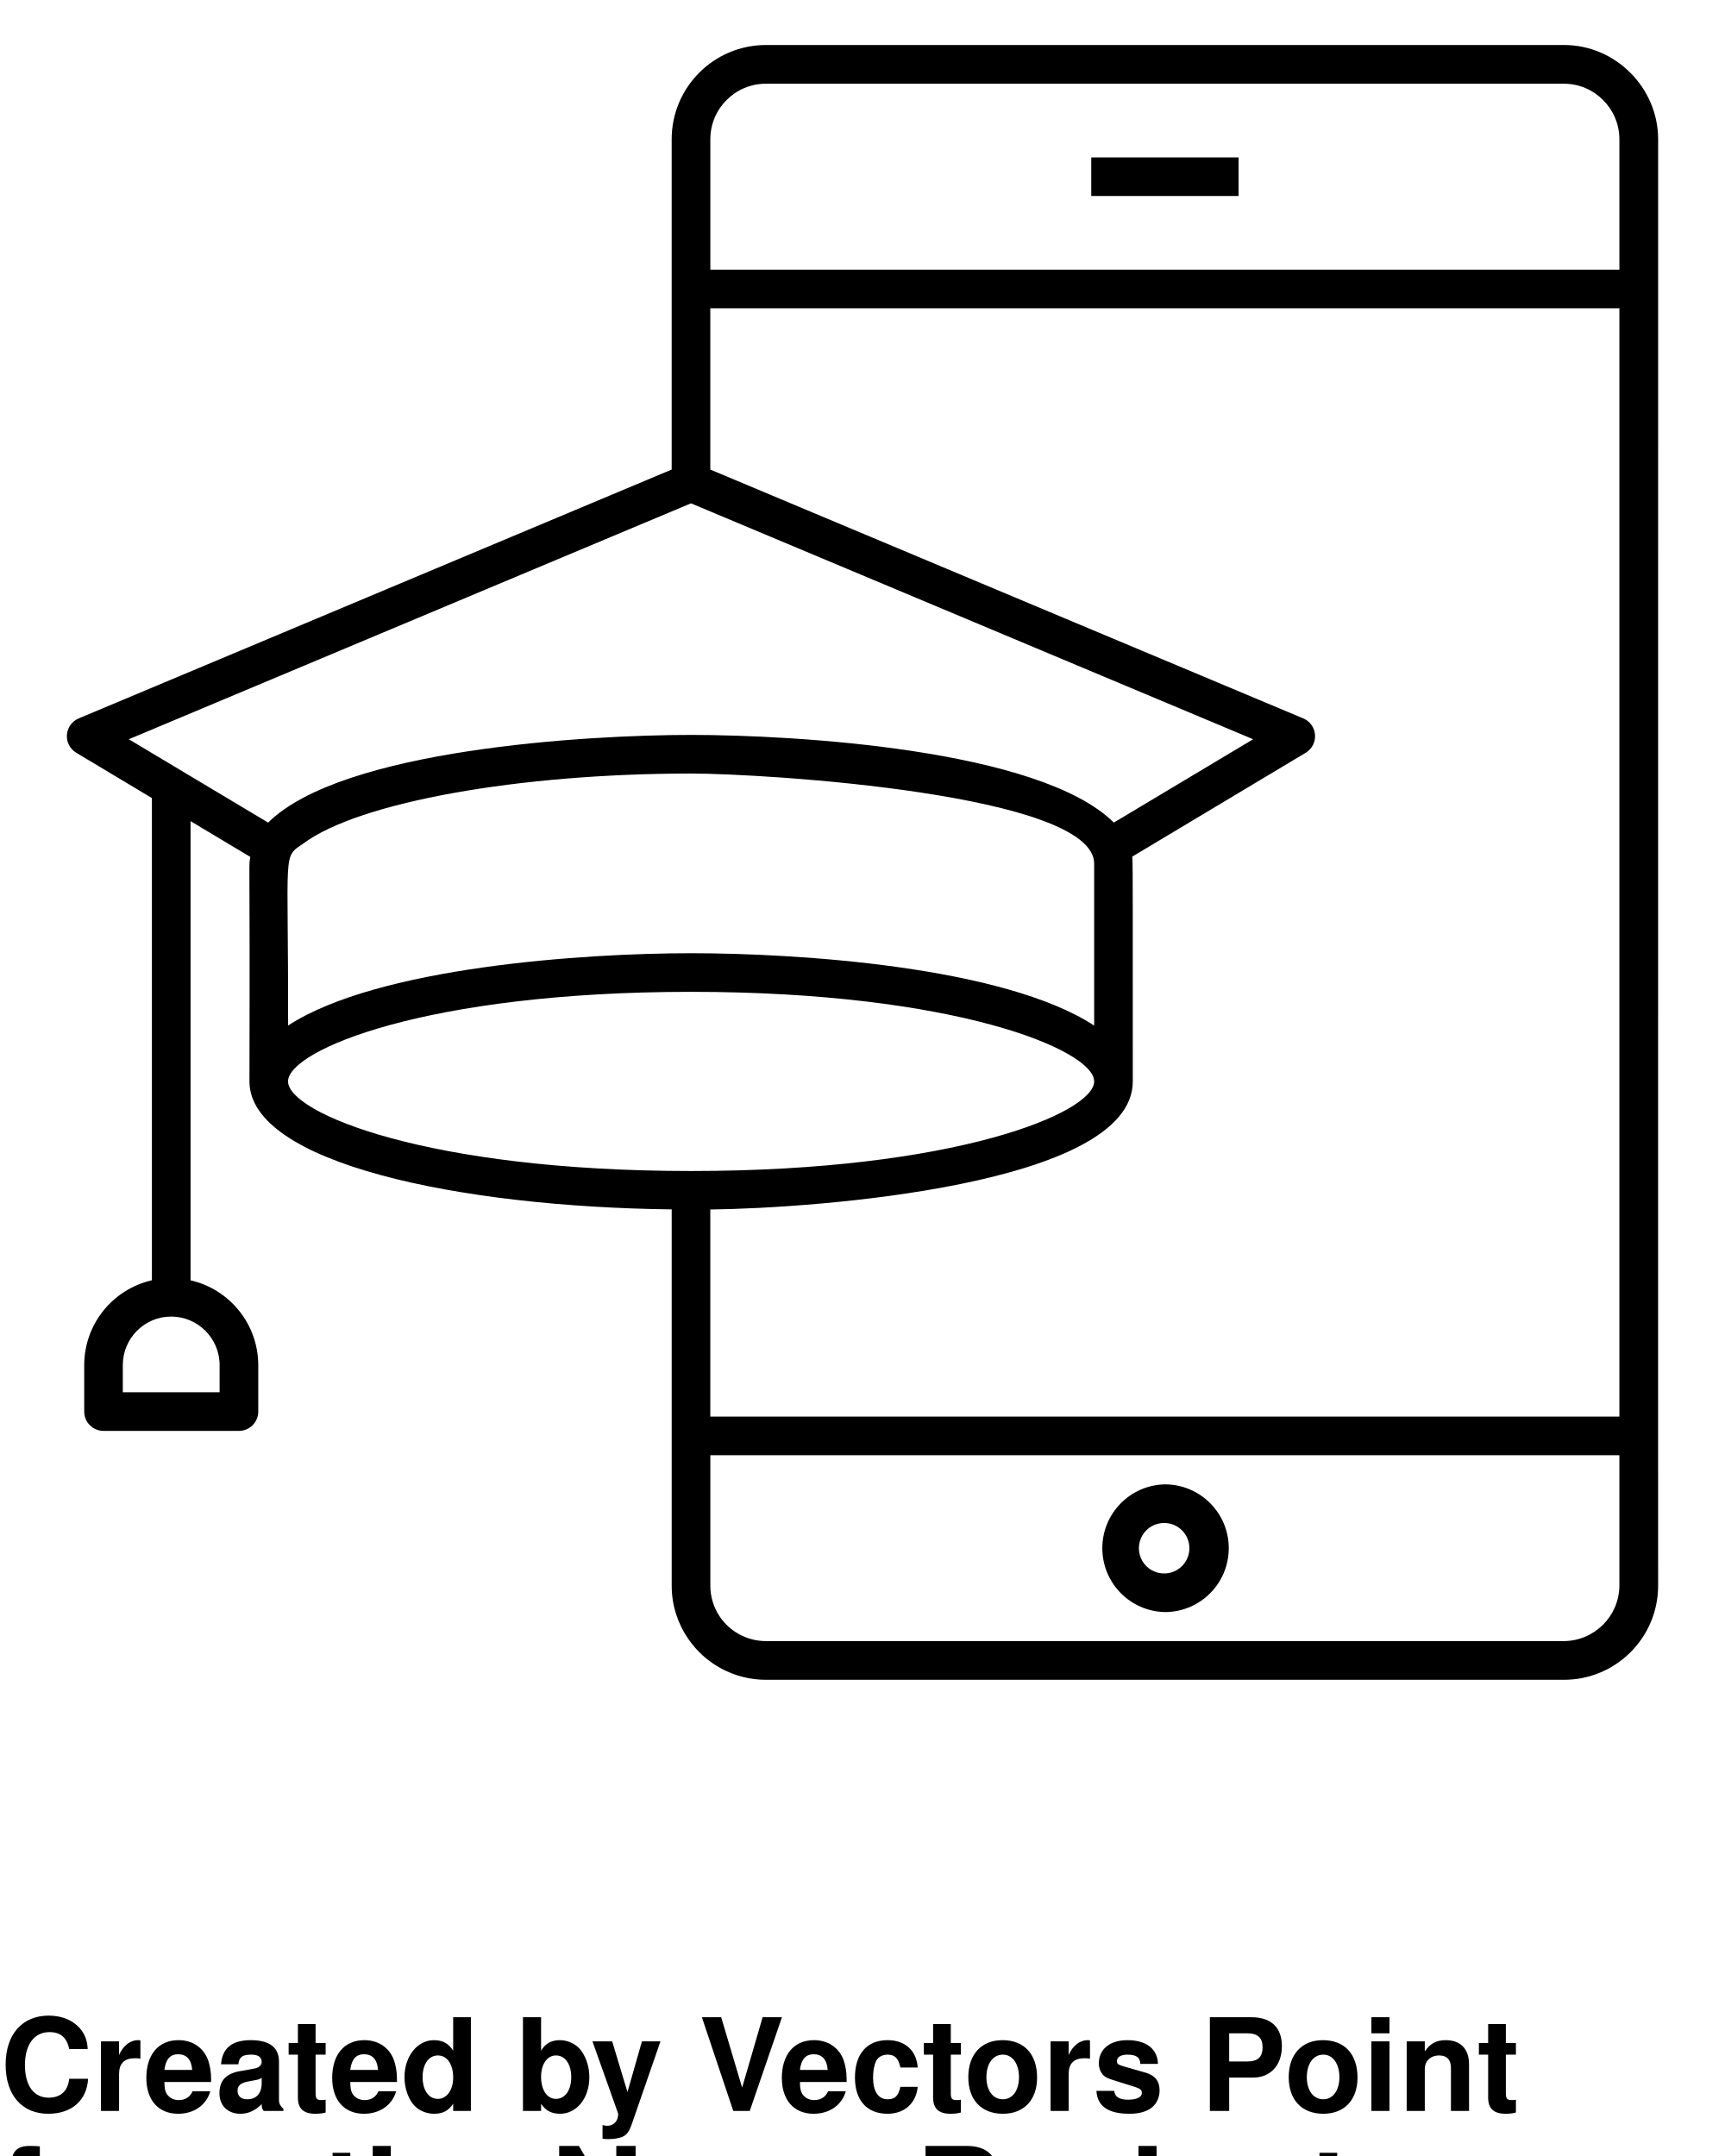
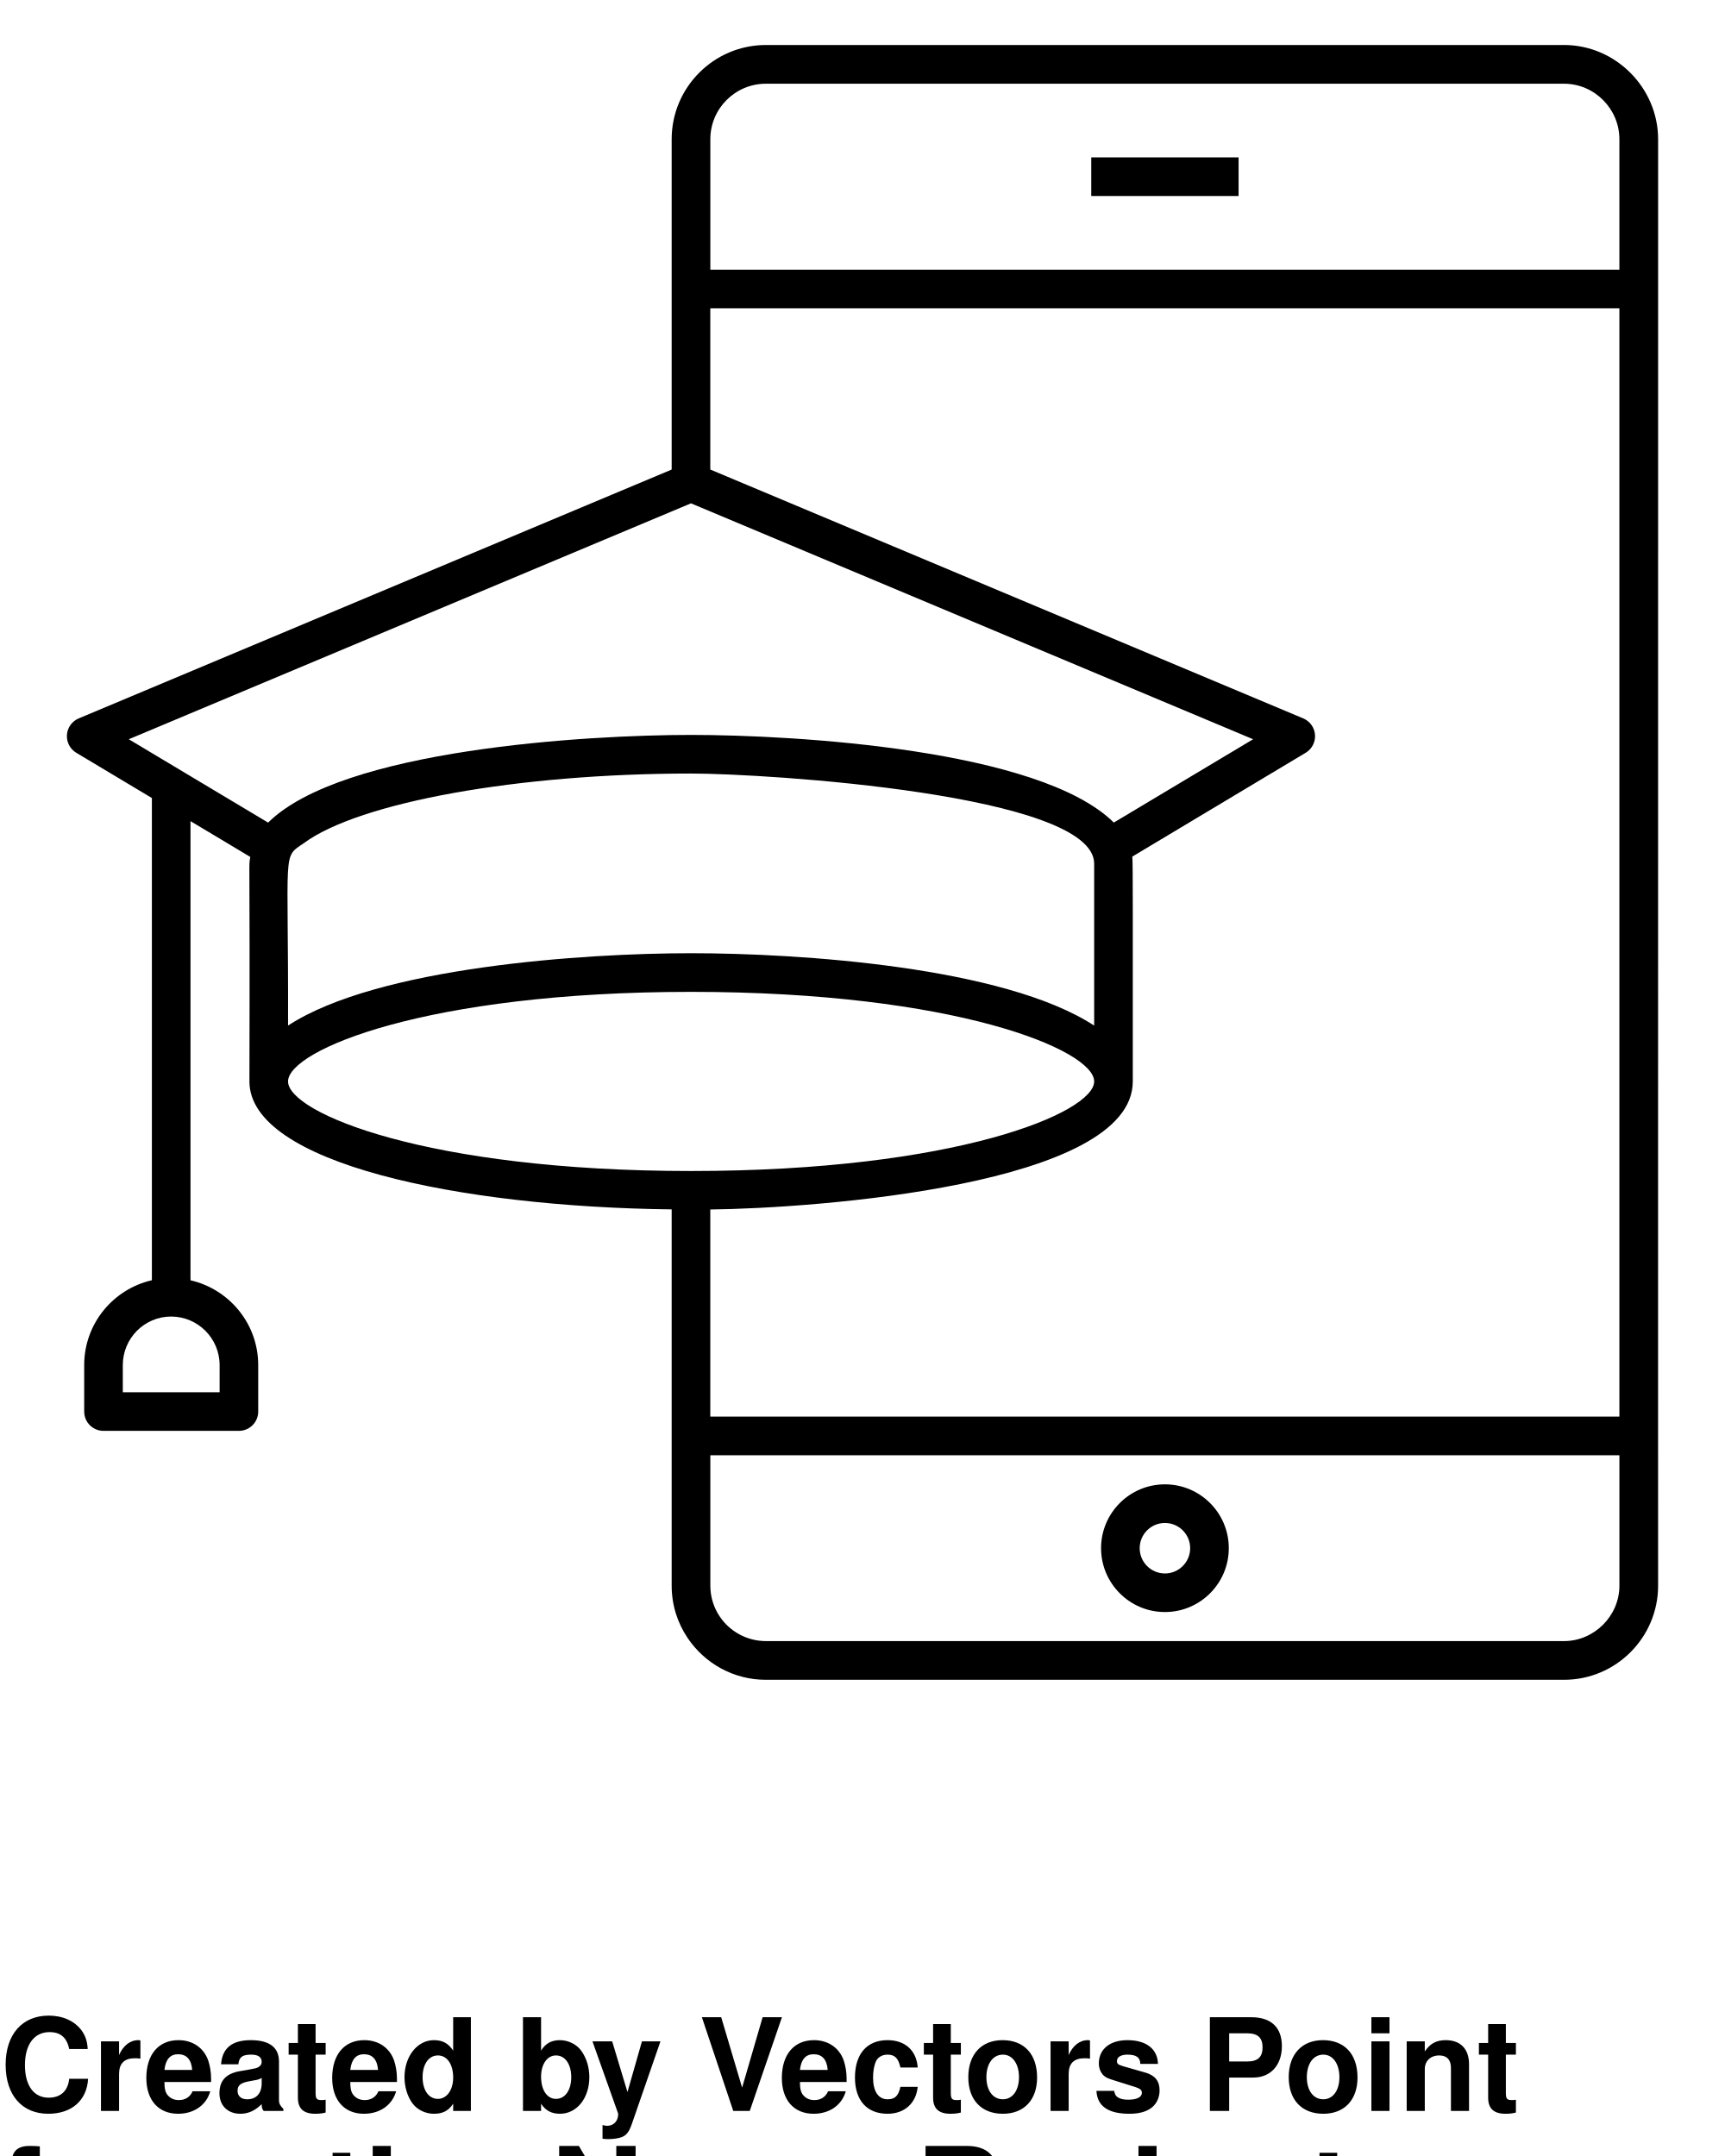
- <svg xmlns="http://www.w3.org/2000/svg" viewBox="0 0 67 83.75">
-   <path d="M60.748 1.748h-31a3.664 3.664 0 00-3.66 3.66V18.24l-23.03 9.666a.749.749 0 00-.096 1.335L5.9 31v18.732a3.384 3.384 0 00-2.629 3.295v1.806c0 .414.336.75.75.75h5.26a.75.75 0 00.75-.75v-1.806a3.386 3.386 0 00-2.63-3.293V31.897l2.321 1.39c-.071.535-.009-.934-.033 8.72 0 3.174 8.13 4.874 16.4 4.972v14.619c0 .755.231 1.457.627 2.04a3.656 3.656 0 003.03 1.614h31a3.66 3.66 0 003.657-3.656c0 .1-.004-3.097 0-56.188 0-1.99-1.646-3.66-3.654-3.66zM8.53 53.026v1.056H4.77v-1.056c0-1.039.842-1.884 1.875-1.884 1.04 0 1.885.845 1.885 1.884zm52.218 10.722h-31a2.162 2.162 0 01-1.79-.948 2.144 2.144 0 01-.368-1.204v-5.068h35.308v5.07a2.17 2.17 0 01-2.15 2.15zm2.15-8.72h-35.31v-8.045c4.038-.046 16.41-.935 16.41-4.975-.005-6.065.01-8.524-.02-8.733l6.736-4.034a.75.75 0 00-.096-1.335l-23.03-9.666v-6.264h35.31v43.052zm-36.06-18c-4.16 0-12.17.538-15.65 2.81.022-6.95-.24-6.498.615-7.087 2.162-1.592 8.344-2.703 15.035-2.703 2.918 0 15.66.802 15.66 3.5v6.29c-3.513-2.293-11.482-2.81-15.66-2.81zm.752-31.62c0-1.189.967-2.156 2.156-2.156h31c1.19 0 2.152.98 2.152 2.156v5.068H27.59V5.408zm-.752 14.144l21.834 9.164-5.41 3.237c-2.877-2.852-12.39-3.405-16.424-3.405-4.038 0-13.553.555-16.423 3.406l-5.412-3.238 21.835-9.164zm-15.65 22.456c0-1.214 5.375-3.48 15.65-3.48 10.281 0 15.66 2.266 15.66 3.48 0 1.215-5.379 3.48-15.66 3.48-10.275 0-15.65-2.265-15.65-3.48z" />
-   <path d="M45.246 57.66a2.481 2.481 0 000 4.961c1.368 0 2.48-1.113 2.48-2.481s-1.112-2.48-2.48-2.48zm0 3.461a.981.981 0 11.002-1.961.981.981 0 01-.002 1.961zM42.385 6.114h5.722v1.5h-5.722z" />
-   <text y="82" font-size="5" font-weight="bold" font-family="'Helvetica Neue', Helvetica, Arial-Unicode, Arial, Sans-serif">Created by Vectors Point</text>
-   <text y="87" font-size="5" font-weight="bold" font-family="'Helvetica Neue', Helvetica, Arial-Unicode, Arial, Sans-serif">from the Noun Project</text>
+ <svg xmlns="http://www.w3.org/2000/svg" version="1.1" x="0px" y="0px" viewBox="0 0 67 83.75" enable-background="new 0 0 67 67" xml:space="preserve">
+   <g>
+     <path d="M60.748,1.748H29.748c-2.018,0-3.66,1.642-3.66,3.66v12.832L3.058,27.906   c-0.261,0.109-0.438,0.355-0.458,0.638s0.12,0.552,0.362,0.697l2.937,1.758   v18.732c-1.502,0.342-2.629,1.687-2.629,3.295v1.806c0,0.414,0.336,0.75,0.75,0.75   h5.259c0.414,0,0.75-0.336,0.75-0.75v-1.806c0-1.606-1.127-2.949-2.63-3.293V31.897   l2.322,1.39c-0.071,0.535-0.009-0.933-0.033,8.721   c0,3.174,8.129,4.874,16.4,4.971v14.619c0,0.755,0.231,1.457,0.627,2.04   c0.658,0.973,1.771,1.614,3.031,1.614h31c2.016,0,3.656-1.641,3.656-3.656   c-0,0.1-0.004-3.097,0-56.188C64.402,3.418,62.756,1.748,60.748,1.748z    M8.53,53.026v1.056H4.77v-1.056c0-1.039,0.841-1.885,1.875-1.885   C7.684,51.142,8.53,51.987,8.53,53.026z M60.748,63.748H29.748   c-0.744,0-1.401-0.377-1.789-0.948c-0.233-0.344-0.369-0.759-0.369-1.204v-5.067   h35.309v5.069C62.898,62.772,61.919,63.748,60.748,63.748z M62.898,55.028H27.588   v-8.045c4.038-0.046,16.41-0.936,16.41-4.976   c-0.004-6.065,0.011-8.524-0.019-8.732l6.735-4.034   c0.243-0.146,0.382-0.415,0.362-0.697s-0.197-0.528-0.458-0.638l-23.03-9.667   v-6.264h35.31V55.028z M26.838,37.028c-4.16,0-12.17,0.537-15.65,2.81   c0.022-6.95-0.241-6.498,0.615-7.087c2.162-1.592,8.344-2.703,15.035-2.703   c2.918,0,15.66,0.802,15.66,3.5v6.291C38.985,37.545,31.016,37.028,26.838,37.028z    M27.59,5.408c0-1.189,0.967-2.156,2.156-2.156h31   c1.19,0,2.152,0.981,2.152,2.156v5.068H27.59V5.408z M26.838,19.552   l21.833,9.164l-5.41,3.237c-2.876-2.852-12.39-3.405-16.424-3.405   c-4.038,0-13.553,0.555-16.423,3.406l-5.412-3.238L26.838,19.552z M11.188,42.008   c0-1.214,5.375-3.479,15.65-3.479c10.281,0,15.66,2.266,15.66,3.479   c0,1.215-5.378,3.48-15.66,3.48C16.563,45.488,11.188,43.223,11.188,42.008z" />
+     <path d="M45.246,57.659c-1.368,0-2.48,1.112-2.48,2.48s1.113,2.481,2.48,2.481   c1.368,0,2.481-1.113,2.481-2.481S46.614,57.659,45.246,57.659z M45.246,61.121   c-0.541,0-0.98-0.44-0.98-0.981s0.44-0.98,0.98-0.98   c0.541,0,0.981,0.439,0.981,0.98S45.787,61.121,45.246,61.121z" />
+     <rect x="42.385" y="6.114" width="5.722" height="1.5" />
+   </g>
+   <text x="0" y="82" fill="#000000" font-size="5px" font-weight="bold" font-family="'Helvetica Neue', Helvetica, Arial-Unicode, Arial, Sans-serif">Created by Vectors Point</text>
+   <text x="0" y="87" fill="#000000" font-size="5px" font-weight="bold" font-family="'Helvetica Neue', Helvetica, Arial-Unicode, Arial, Sans-serif">from the Noun Project</text>
</svg>
